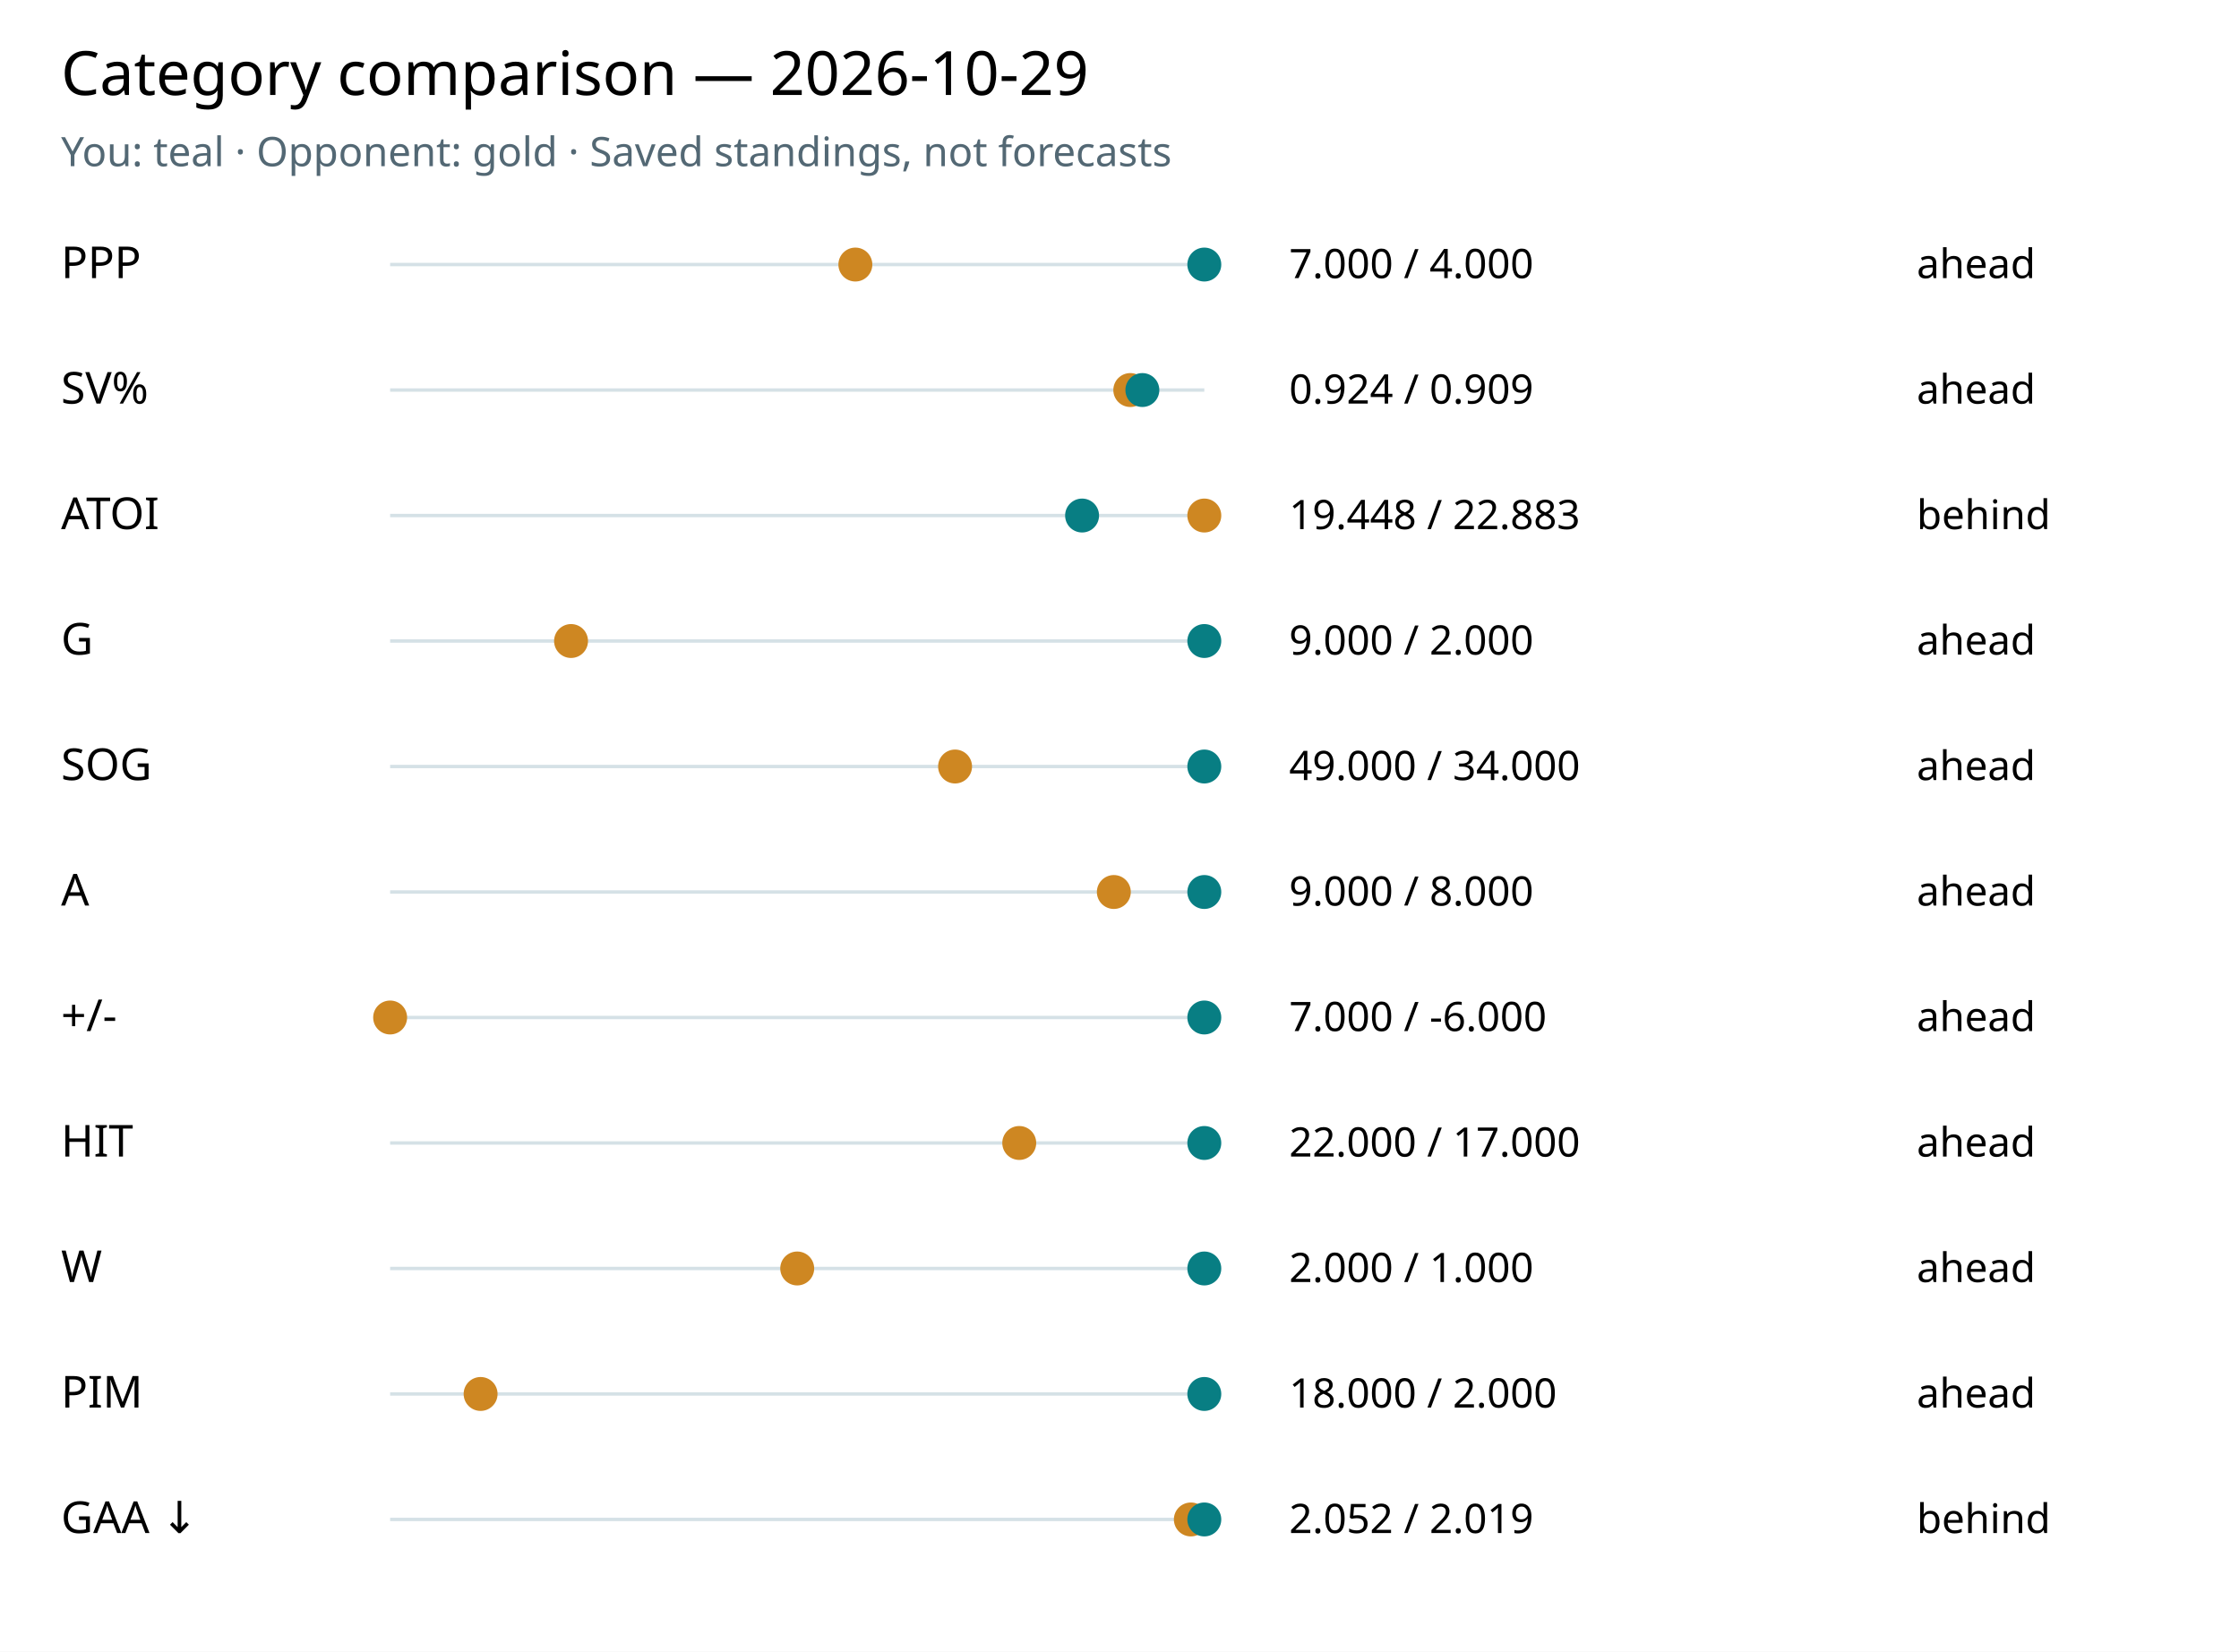
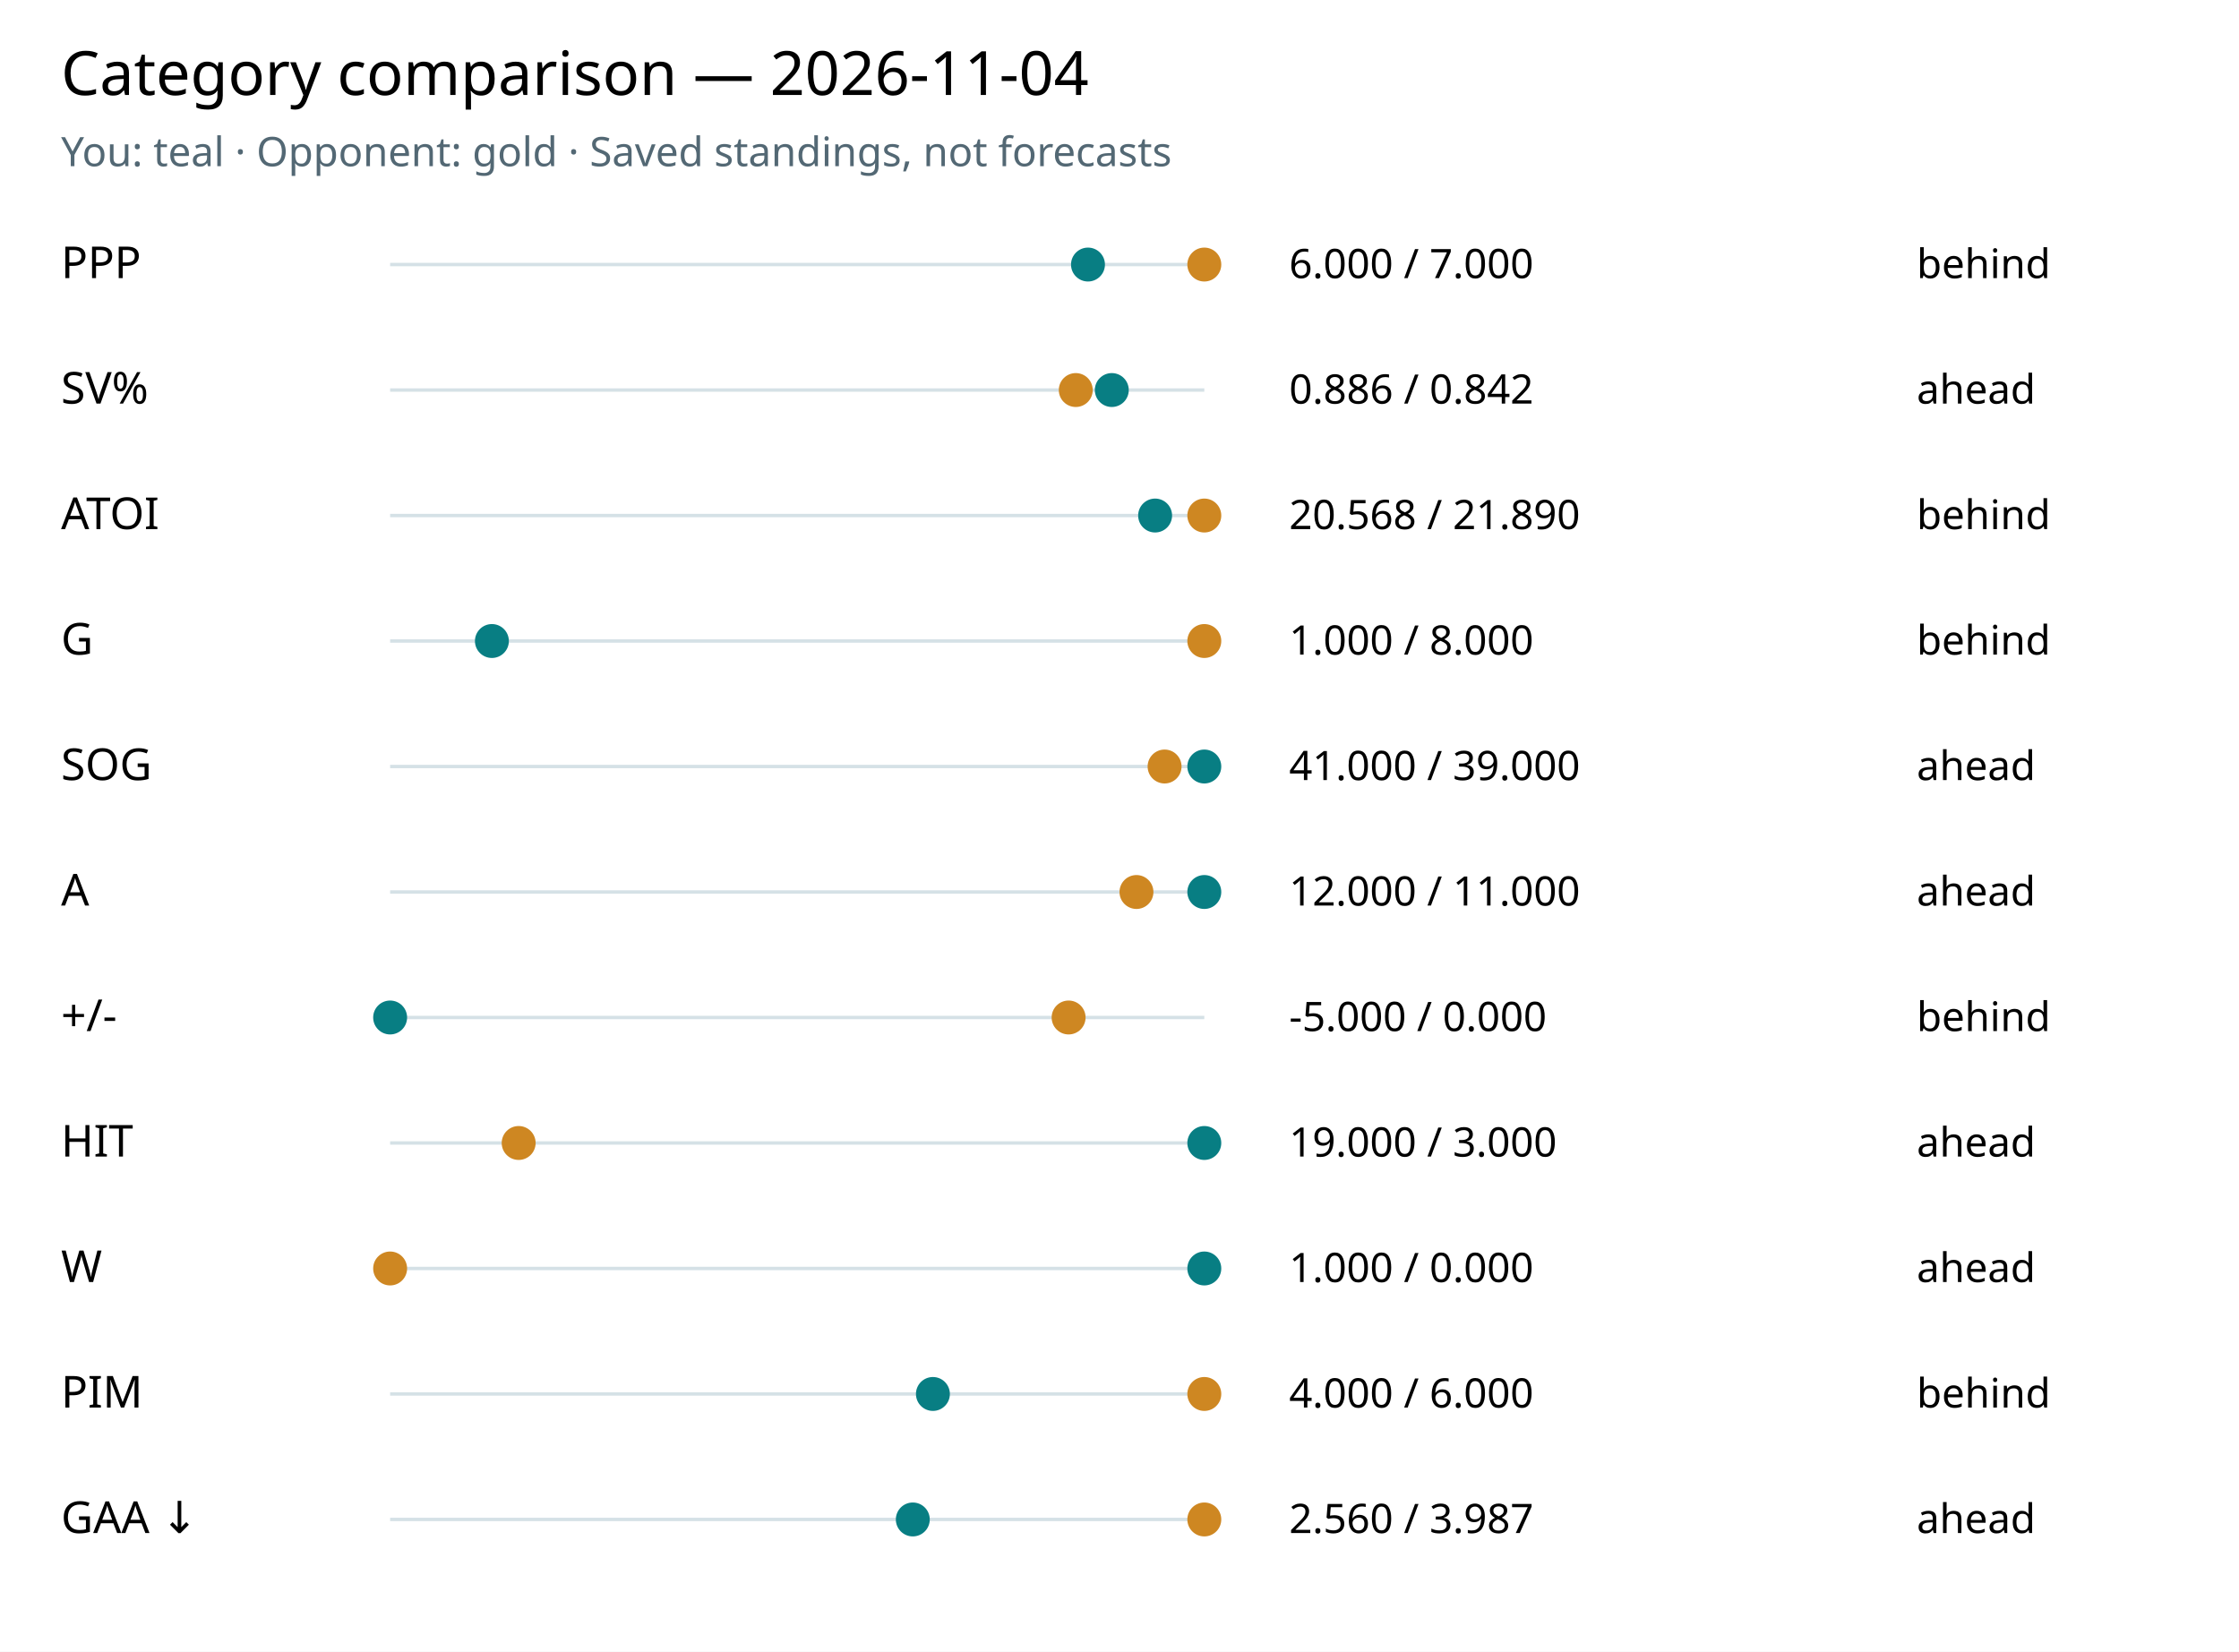
<svg xmlns="http://www.w3.org/2000/svg" viewBox="0 0 660 487" font-family="system-ui,sans-serif" role="img" aria-label="Saved category comparison">
  <rect width="100%" height="100%" fill="white" />
-   <text x="18" y="28" font-size="18">Category comparison — 2026-10-29</text>
+   <text x="18" y="28" font-size="18">Category comparison — 2026-11-04</text>
  <text x="18" y="49" font-size="12" fill="#536874">You: teal · Opponent: gold · Saved standings, not forecasts</text>
  <text x="18" y="82" font-size="13">PPP</text>
  <line x1="115" x2="355" y1="78" y2="78" stroke="#d5e1e6" />
-   <circle cx="252.14" cy="78" r="5" fill="#ce8722" />
-   <circle cx="355.00" cy="78" r="5" fill="#087e83" />
-   <text x="380" y="82" font-size="12">7.000 / 4.000</text>
-   <text x="565" y="82" font-size="12">ahead</text>
+   <circle cx="355.00" cy="78" r="5" fill="#ce8722" />
+   <circle cx="320.71" cy="78" r="5" fill="#087e83" />
+   <text x="380" y="82" font-size="12">6.000 / 7.000</text>
+   <text x="565" y="82" font-size="12">behind</text>
  <text x="18" y="119" font-size="13">SV%</text>
  <line x1="115" x2="355" y1="115" y2="115" stroke="#d5e1e6" />
-   <circle cx="333.18" cy="115" r="5" fill="#ce8722" />
-   <circle cx="336.74" cy="115" r="5" fill="#087e83" />
-   <text x="380" y="119" font-size="12">0.924 / 0.909</text>
+   <circle cx="317.11" cy="115" r="5" fill="#ce8722" />
+   <circle cx="327.73" cy="115" r="5" fill="#087e83" />
+   <text x="380" y="119" font-size="12">0.886 / 0.842</text>
  <text x="565" y="119" font-size="12">ahead</text>
  <text x="18" y="156" font-size="13">ATOI</text>
  <line x1="115" x2="355" y1="152" y2="152" stroke="#d5e1e6" />
  <circle cx="355.00" cy="152" r="5" fill="#ce8722" />
-   <circle cx="318.97" cy="152" r="5" fill="#087e83" />
-   <text x="380" y="156" font-size="12">19.448 / 22.883</text>
+   <circle cx="340.50" cy="152" r="5" fill="#087e83" />
+   <text x="380" y="156" font-size="12">20.568 / 21.890</text>
  <text x="565" y="156" font-size="12">behind</text>
  <text x="18" y="193" font-size="13">G</text>
  <line x1="115" x2="355" y1="189" y2="189" stroke="#d5e1e6" />
-   <circle cx="168.33" cy="189" r="5" fill="#ce8722" />
-   <circle cx="355.00" cy="189" r="5" fill="#087e83" />
-   <text x="380" y="193" font-size="12">9.000 / 2.000</text>
-   <text x="565" y="193" font-size="12">ahead</text>
+   <circle cx="355.00" cy="189" r="5" fill="#ce8722" />
+   <circle cx="145.00" cy="189" r="5" fill="#087e83" />
+   <text x="380" y="193" font-size="12">1.000 / 8.000</text>
+   <text x="565" y="193" font-size="12">behind</text>
  <text x="18" y="230" font-size="13">SOG</text>
  <line x1="115" x2="355" y1="226" y2="226" stroke="#d5e1e6" />
-   <circle cx="281.53" cy="226" r="5" fill="#ce8722" />
+   <circle cx="343.29" cy="226" r="5" fill="#ce8722" />
  <circle cx="355.00" cy="226" r="5" fill="#087e83" />
-   <text x="380" y="230" font-size="12">49.000 / 34.000</text>
+   <text x="380" y="230" font-size="12">41.000 / 39.000</text>
  <text x="565" y="230" font-size="12">ahead</text>
  <text x="18" y="267" font-size="13">A</text>
  <line x1="115" x2="355" y1="263" y2="263" stroke="#d5e1e6" />
-   <circle cx="328.33" cy="263" r="5" fill="#ce8722" />
+   <circle cx="335.00" cy="263" r="5" fill="#ce8722" />
  <circle cx="355.00" cy="263" r="5" fill="#087e83" />
-   <text x="380" y="267" font-size="12">9.000 / 8.000</text>
+   <text x="380" y="267" font-size="12">12.000 / 11.000</text>
  <text x="565" y="267" font-size="12">ahead</text>
  <text x="18" y="304" font-size="13">+/-</text>
  <line x1="115" x2="355" y1="300" y2="300" stroke="#d5e1e6" />
-   <circle cx="115.00" cy="300" r="5" fill="#ce8722" />
-   <circle cx="355.00" cy="300" r="5" fill="#087e83" />
-   <text x="380" y="304" font-size="12">7.000 / -6.000</text>
-   <text x="565" y="304" font-size="12">ahead</text>
+   <circle cx="315.00" cy="300" r="5" fill="#ce8722" />
+   <circle cx="115.00" cy="300" r="5" fill="#087e83" />
+   <text x="380" y="304" font-size="12">-5.000 / 0.000</text>
+   <text x="565" y="304" font-size="12">behind</text>
  <text x="18" y="341" font-size="13">HIT</text>
  <line x1="115" x2="355" y1="337" y2="337" stroke="#d5e1e6" />
-   <circle cx="300.45" cy="337" r="5" fill="#ce8722" />
+   <circle cx="152.89" cy="337" r="5" fill="#ce8722" />
  <circle cx="355.00" cy="337" r="5" fill="#087e83" />
-   <text x="380" y="341" font-size="12">22.000 / 17.000</text>
+   <text x="380" y="341" font-size="12">19.000 / 3.000</text>
  <text x="565" y="341" font-size="12">ahead</text>
  <text x="18" y="378" font-size="13">W</text>
  <line x1="115" x2="355" y1="374" y2="374" stroke="#d5e1e6" />
-   <circle cx="235.00" cy="374" r="5" fill="#ce8722" />
+   <circle cx="115.00" cy="374" r="5" fill="#ce8722" />
  <circle cx="355.00" cy="374" r="5" fill="#087e83" />
-   <text x="380" y="378" font-size="12">2.000 / 1.000</text>
+   <text x="380" y="378" font-size="12">1.000 / 0.000</text>
  <text x="565" y="378" font-size="12">ahead</text>
  <text x="18" y="415" font-size="13">PIM</text>
  <line x1="115" x2="355" y1="411" y2="411" stroke="#d5e1e6" />
-   <circle cx="141.67" cy="411" r="5" fill="#ce8722" />
-   <circle cx="355.00" cy="411" r="5" fill="#087e83" />
-   <text x="380" y="415" font-size="12">18.000 / 2.000</text>
-   <text x="565" y="415" font-size="12">ahead</text>
+   <circle cx="355.00" cy="411" r="5" fill="#ce8722" />
+   <circle cx="275.00" cy="411" r="5" fill="#087e83" />
+   <text x="380" y="415" font-size="12">4.000 / 6.000</text>
+   <text x="565" y="415" font-size="12">behind</text>
  <text x="18" y="452" font-size="13">GAA ↓</text>
  <line x1="115" x2="355" y1="448" y2="448" stroke="#d5e1e6" />
-   <circle cx="351.03" cy="448" r="5" fill="#ce8722" />
-   <circle cx="355.00" cy="448" r="5" fill="#087e83" />
-   <text x="380" y="452" font-size="12">2.052 / 2.019</text>
-   <text x="565" y="452" font-size="12">behind</text>
+   <circle cx="355.00" cy="448" r="5" fill="#ce8722" />
+   <circle cx="269.07" cy="448" r="5" fill="#087e83" />
+   <text x="380" y="452" font-size="12">2.560 / 3.987</text>
+   <text x="565" y="452" font-size="12">ahead</text>
</svg>
